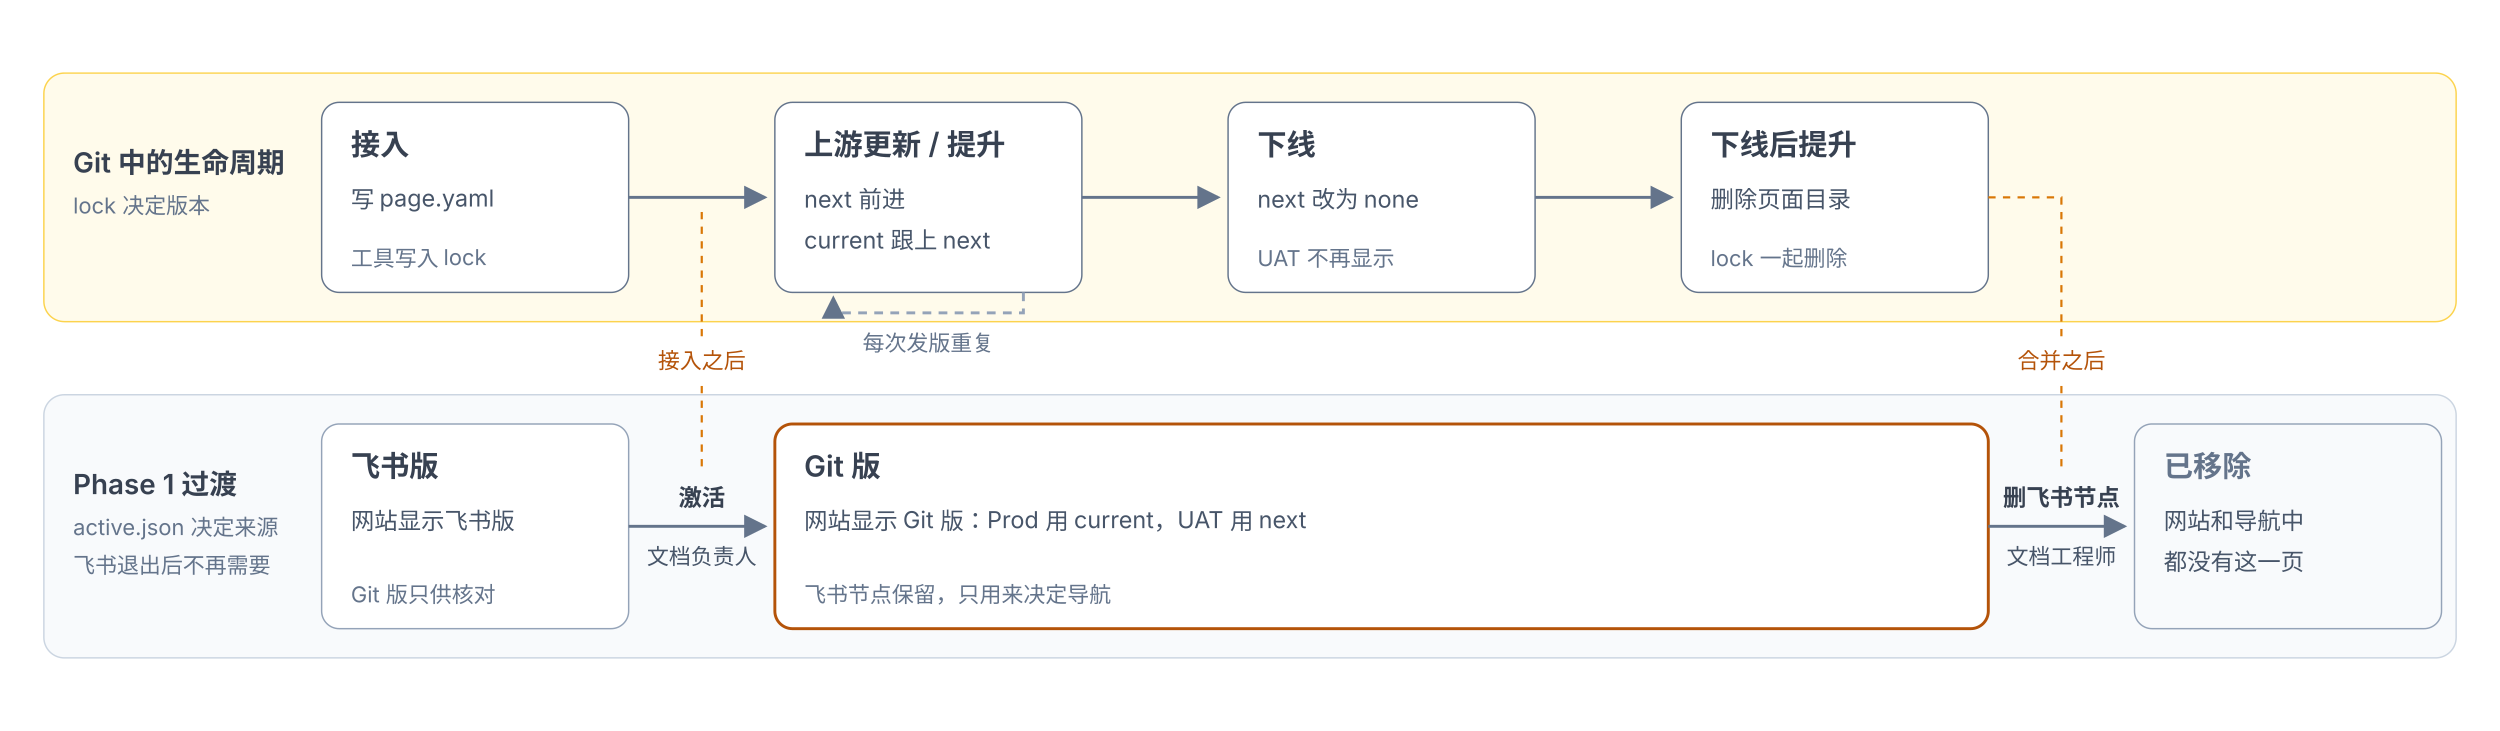
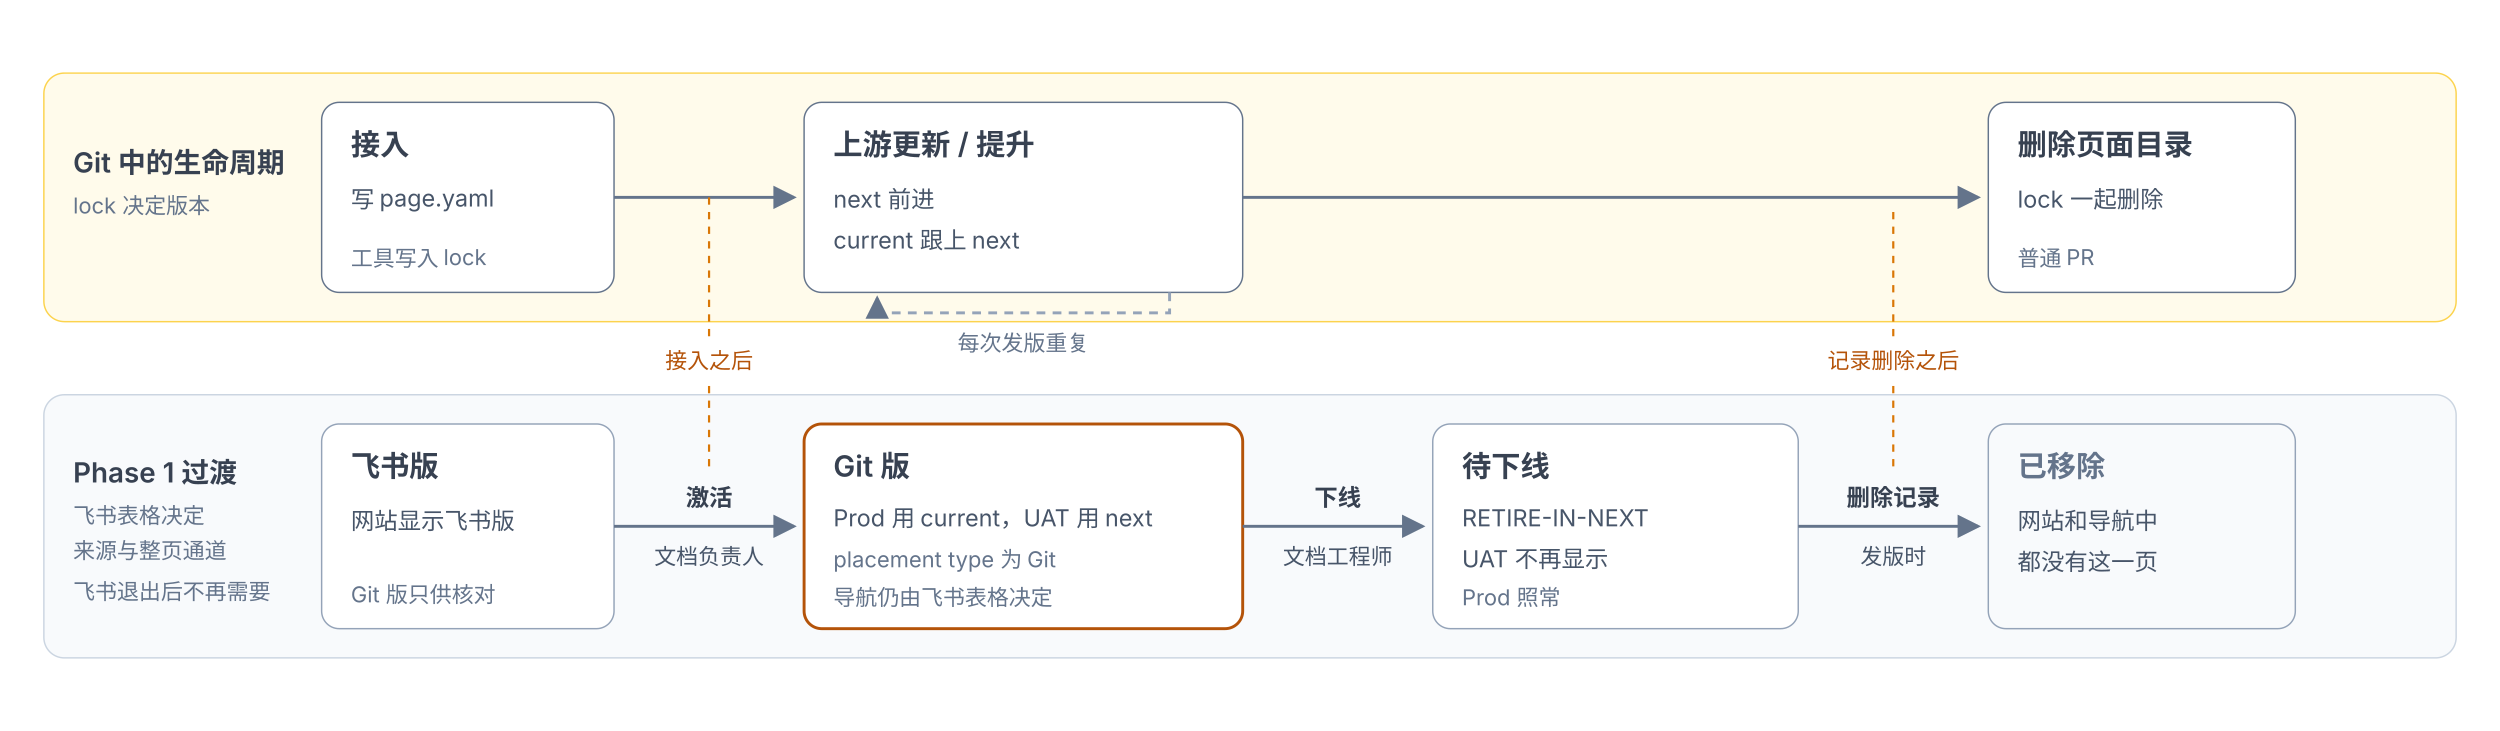
<svg xmlns="http://www.w3.org/2000/svg" width="855" height="250" viewBox="0 0 1710 500" role="img" aria-labelledby="title desc">
  <defs>
    <marker id="arrow" markerWidth="8" markerHeight="8" refX="7" refY="4" orient="auto">
      <path d="M0 0 L8 4 L0 8 Z" fill="#64748b" />
    </marker>
    <style>text{font-family:-apple-system,BlinkMacSystemFont,'PingFang SC','Microsoft YaHei',sans-serif;fill:#374151;}.lane{font-size:19px;font-weight:600;}.lanesub{font-size:15px;fill:#64748b;}.head{font-size:20px;font-weight:600;}.t{font-size:16px;fill:#475569;}.note{font-size:15px;fill:#64748b;}.lbl{font-size:15px;fill:#475569;text-anchor:middle;}.act{font-size:16px;font-weight:600;fill:#374151;text-anchor:middle;}.dep{font-size:15px;fill:#b45309;text-anchor:middle;}.edge{fill:none;stroke:#64748b;stroke-width:2;marker-end:url(#arrow);}.guide{fill:none;stroke:#d97706;stroke-width:1.5;stroke-dasharray:5 5;}</style>
  </defs>
  <rect width="1710" height="500" fill="#ffffff" />
  <rect x="30" y="50" width="1650" height="170" rx="14" fill="#fffbeb" stroke="#fcd34d" />
  <text x="50" y="118" class="lane">Git 中的生命周期</text>
  <text x="50" y="146" class="lanesub">lock 决定版本</text>
  <rect x="30" y="270" width="1650" height="180" rx="14" fill="#f8fafc" stroke="#cbd5e1" />
-   <text x="50" y="338" class="lane">Phase 1 过渡</text>
-   <text x="50" y="366" class="lanesub">active.json 决定来源</text>
-   <text x="50" y="392" class="lanesub">飞书退出后不再需要</text>
-   <rect x="220" y="70" width="210" height="130" rx="12" fill="#ffffff" stroke="#64748b" />
+   <text x="50" y="330" class="lane">Phase 1 过渡</text>
+   <text x="50" y="358" class="lanesub">飞书表格决定</text>
+   <text x="50" y="382" class="lanesub">来源与整页通道</text>
+   <text x="50" y="410" class="lanesub">飞书退出后不再需要</text>
+   <rect x="220" y="70" width="200" height="130" rx="12" fill="#ffffff" stroke="#64748b" />
  <text x="240" y="106" class="head">接入</text>
  <text x="240" y="142" class="t">写 page.yaml</text>
  <text x="240" y="182" class="note">工具写入 lock</text>
-   <rect x="530" y="70" width="210" height="130" rx="12" fill="#ffffff" stroke="#64748b" />
-   <text x="550" y="106" class="head">上游更新 / 提升</text>
-   <text x="550" y="142" class="t">next 前进</text>
-   <text x="550" y="170" class="t">current 跟上 next</text>
-   <rect x="840" y="70" width="210" height="130" rx="12" fill="#ffffff" stroke="#64748b" />
-   <text x="860" y="106" class="head">下线</text>
-   <text x="860" y="142" class="t">next 改为 none</text>
-   <text x="860" y="182" class="note">UAT 不再显示</text>
-   <rect x="1150" y="70" width="210" height="130" rx="12" fill="#ffffff" stroke="#64748b" />
-   <text x="1170" y="106" class="head">下线后提升</text>
-   <text x="1170" y="142" class="t">删除页面目录</text>
-   <text x="1170" y="182" class="note">lock 一起删除</text>
-   <path class="edge" d="M430 135 H523" />
-   <path class="edge" d="M740 135 H833" />
-   <path class="edge" d="M1050 135 H1143" />
-   <path d="M700 200 v14 h-130 v-10" fill="none" stroke="#94a3b8" stroke-width="2" stroke-dasharray="6 5" marker-end="url(#arrow)" />
-   <text x="635" y="240" class="lbl" style="fill:#64748b">每次发版重复</text>
-   <rect x="220" y="290" width="210" height="140" rx="12" fill="#ffffff" stroke="#94a3b8" />
+   <rect x="550" y="70" width="300" height="130" rx="12" fill="#ffffff" stroke="#64748b" />
+   <text x="570" y="106" class="head">上游更新 / 提升</text>
+   <text x="570" y="142" class="t">next 前进</text>
+   <text x="570" y="170" class="t">current 跟上 next</text>
+   <rect x="1360" y="70" width="210" height="130" rx="12" fill="#ffffff" stroke="#64748b" />
+   <text x="1380" y="106" class="head">删除页面目录</text>
+   <text x="1380" y="142" class="t">lock 一起删除</text>
+   <text x="1380" y="182" class="note">普通 PR</text>
+   <path class="edge" d="M420 135 H543" />
+   <path class="edge" d="M850 135 H1353" />
+   <path d="M800 200 v14 h-200 v-10" fill="none" stroke="#94a3b8" stroke-width="2" stroke-dasharray="6 5" marker-end="url(#arrow)" />
+   <text x="700" y="240" class="lbl" style="fill:#64748b">每次发版重复</text>
+   <rect x="220" y="290" width="200" height="140" rx="12" fill="#ffffff" stroke="#94a3b8" />
  <text x="240" y="326" class="head">飞书版</text>
  <text x="240" y="362" class="t">网站显示飞书版</text>
  <text x="240" y="412" class="note">Git 版只供核对</text>
-   <rect x="530" y="290" width="830" height="140" rx="12" fill="#ffffff" stroke="#b45309" stroke-width="2" />
-   <text x="550" y="326" class="head">Git 版</text>
-   <text x="550" y="362" class="t">网站显示 Git 版：Prod 用 current，UAT 用 next</text>
-   <text x="550" y="412" class="note">飞书节点保留，只用来决定导航</text>
-   <rect x="1460" y="290" width="210" height="140" rx="12" fill="#f8fafc" stroke="#94a3b8" />
-   <text x="1480" y="326" class="head" style="fill:#64748b">已移除</text>
-   <text x="1480" y="362" class="t">网站和导航中</text>
-   <text x="1480" y="390" class="t">都没有这一页</text>
-   <path class="edge" d="M430 360 H523" />
-   <text x="480" y="346" class="act">激活</text>
-   <text x="480" y="386" class="lbl">文档负责人</text>
-   <path class="edge" d="M1360 360 H1453" />
-   <text x="1410" y="346" class="act">删飞书节点</text>
-   <text x="1410" y="386" class="lbl">文档工程师</text>
-   <path class="guide" d="M480 145 V232 M480 264 V322" />
-   <text x="480" y="252" class="dep">接入之后</text>
-   <path class="guide" d="M1360 135 H1410 V232 M1410 264 V322" />
-   <text x="1410" y="252" class="dep">合并之后</text>
+   <rect x="550" y="290" width="300" height="140" rx="12" fill="#ffffff" stroke="#b45309" stroke-width="2" />
+   <text x="570" y="326" class="head">Git 版</text>
+   <text x="570" y="360" class="t">Prod 用 current，UAT 用 next</text>
+   <text x="570" y="388" class="note">placement type 为 Git</text>
+   <text x="570" y="414" class="note">导航仍由飞书表格决定</text>
+   <rect x="980" y="290" width="250" height="140" rx="12" fill="#ffffff" stroke="#94a3b8" />
+   <text x="1000" y="326" class="head">待下线</text>
+   <text x="1000" y="360" class="t">RETIRE-IN-NEXT</text>
+   <text x="1000" y="388" class="t">UAT 不再显示</text>
+   <text x="1000" y="414" class="note">Prod 照常</text>
+   <rect x="1360" y="290" width="210" height="140" rx="12" fill="#f8fafc" stroke="#94a3b8" />
+   <text x="1380" y="326" class="head" style="fill:#64748b">已移除</text>
+   <text x="1380" y="362" class="t">网站和导航中</text>
+   <text x="1380" y="390" class="t">都没有这一页</text>
+   <path class="edge" d="M420 360 H543" />
+   <text x="485" y="346" class="act">激活</text>
+   <text x="485" y="386" class="lbl">文档负责人</text>
+   <path class="edge" d="M850 360 H973" />
+   <text x="915" y="346" class="act">下线</text>
+   <text x="915" y="386" class="lbl">文档工程师</text>
+   <path class="edge" d="M1230 360 H1353" />
+   <text x="1295" y="346" class="act">删除记录</text>
+   <text x="1295" y="386" class="lbl">发版时</text>
+   <path class="guide" d="M485 135 V232 M485 264 V322" />
+   <text x="485" y="252" class="dep">接入之后</text>
+   <path class="guide" d="M1295 145 V232 M1295 264 V322" />
+   <text x="1295" y="252" class="dep">记录删除之后</text>
</svg>
